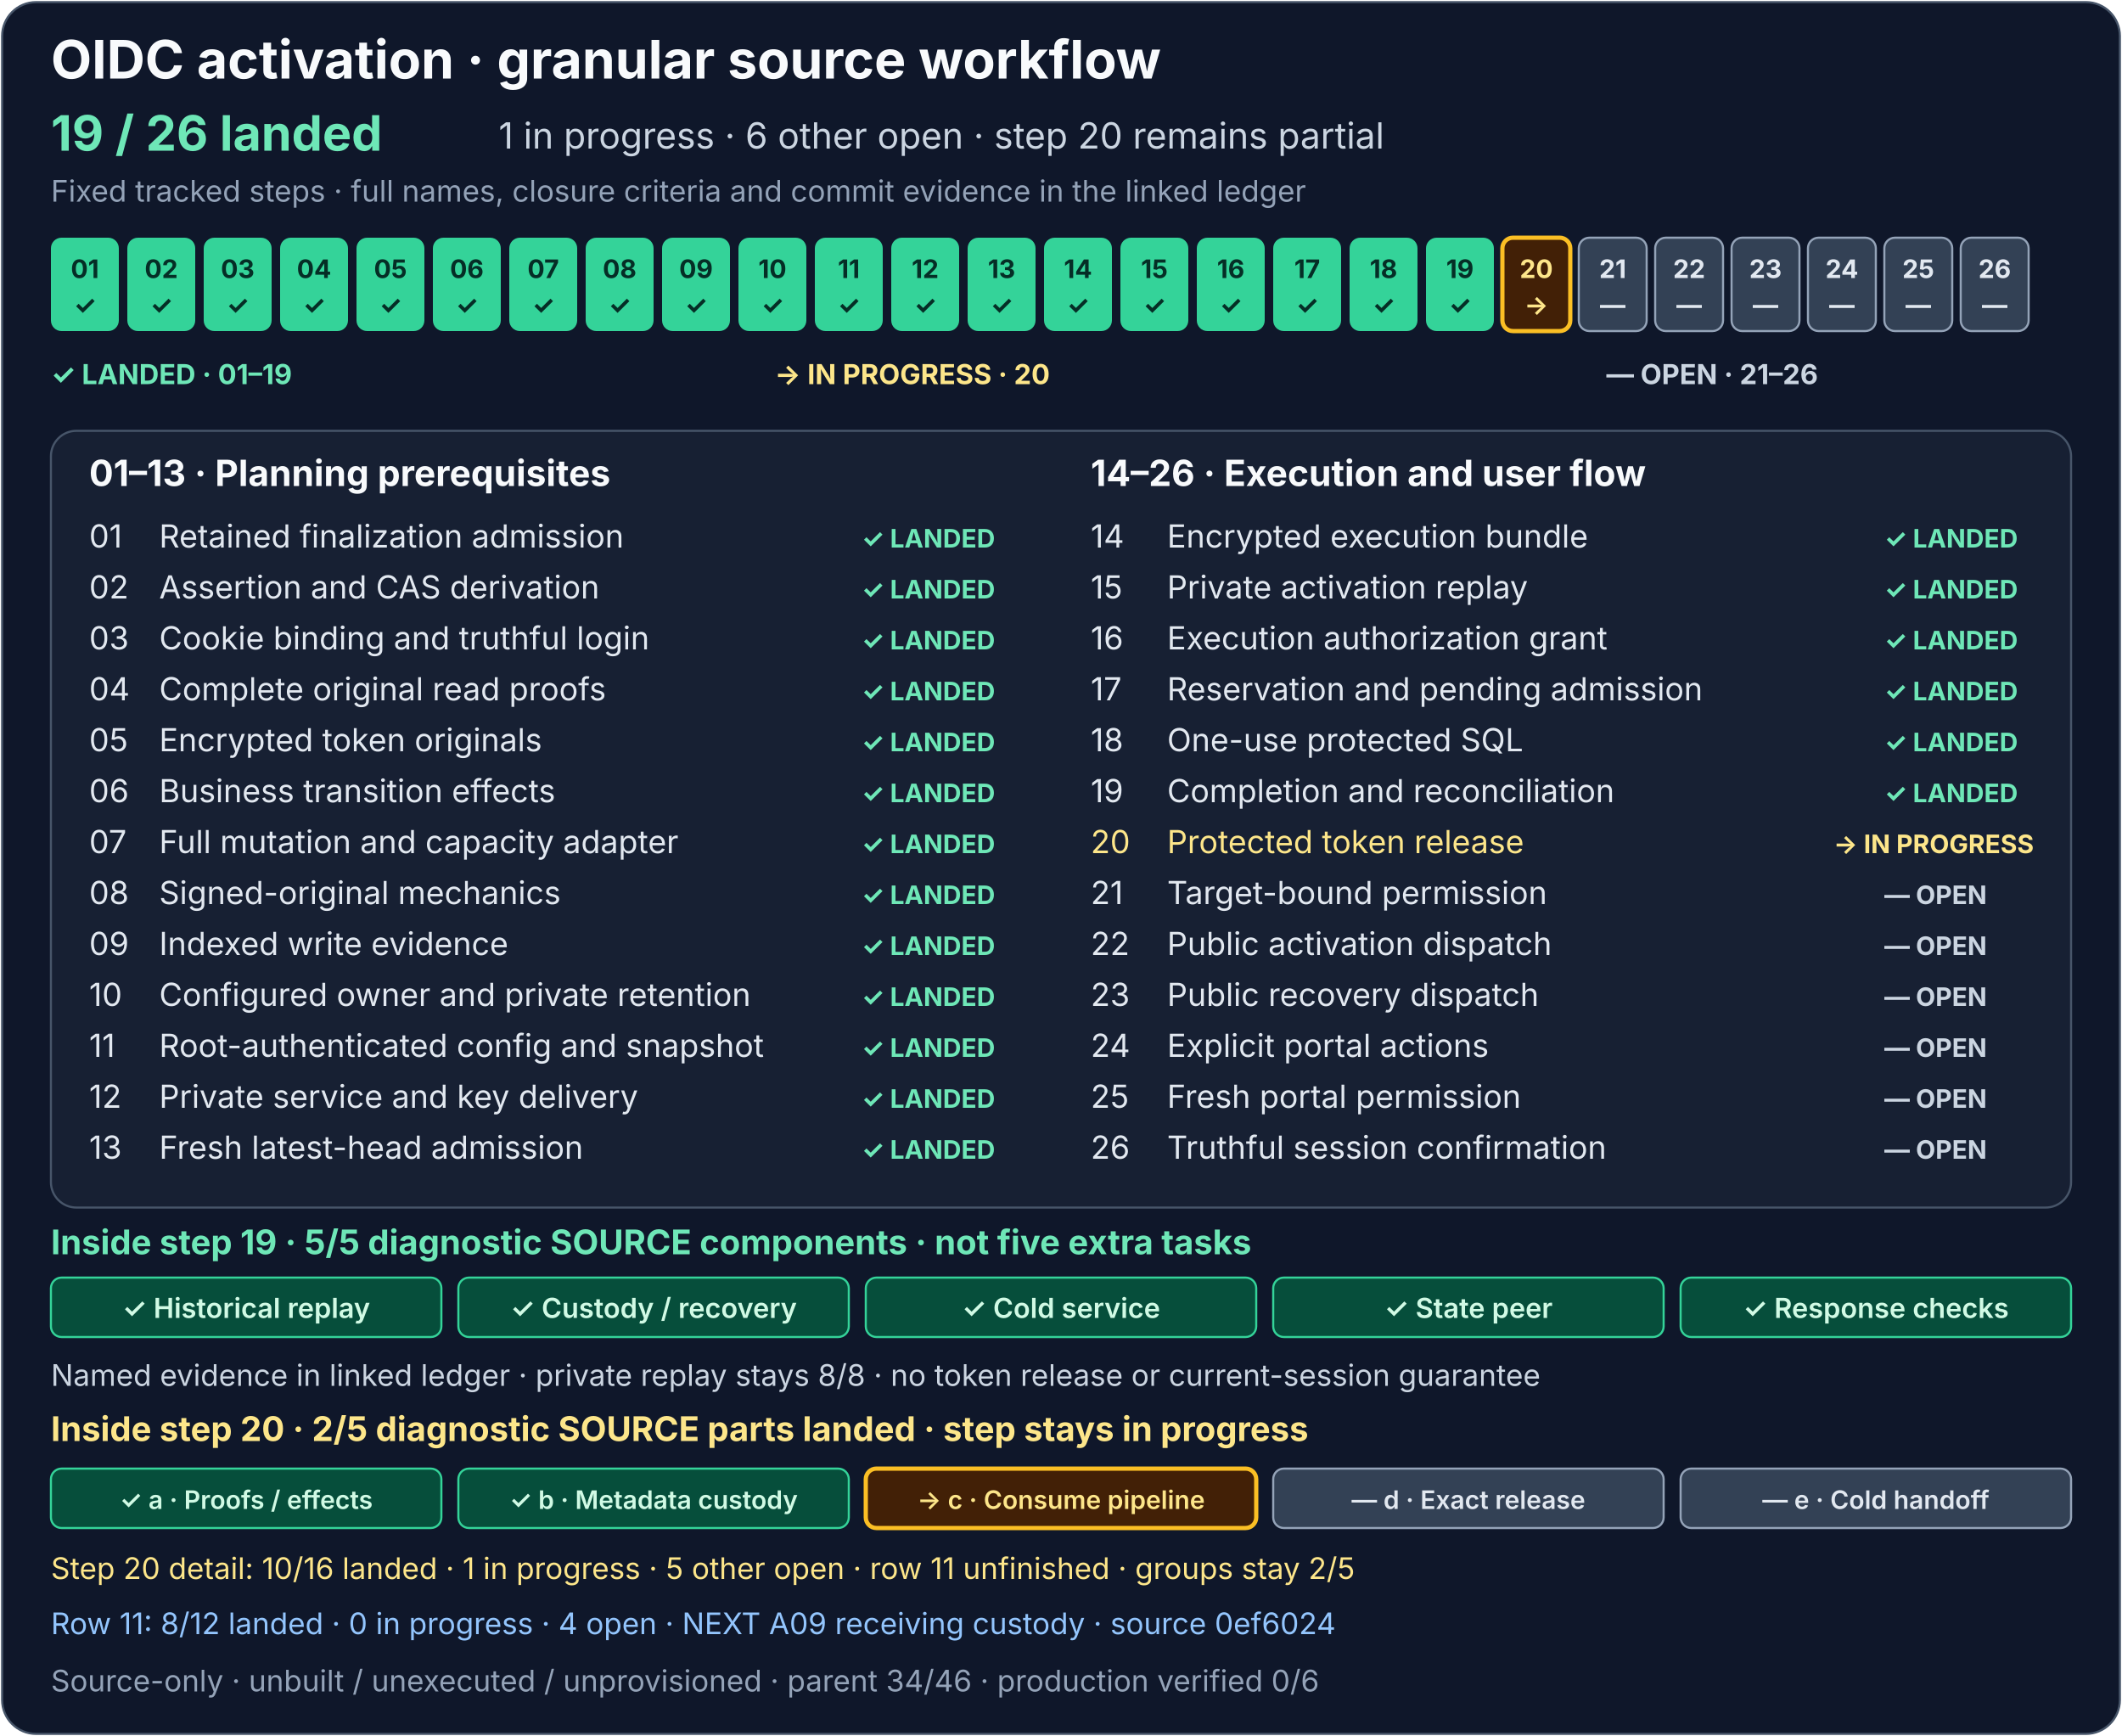
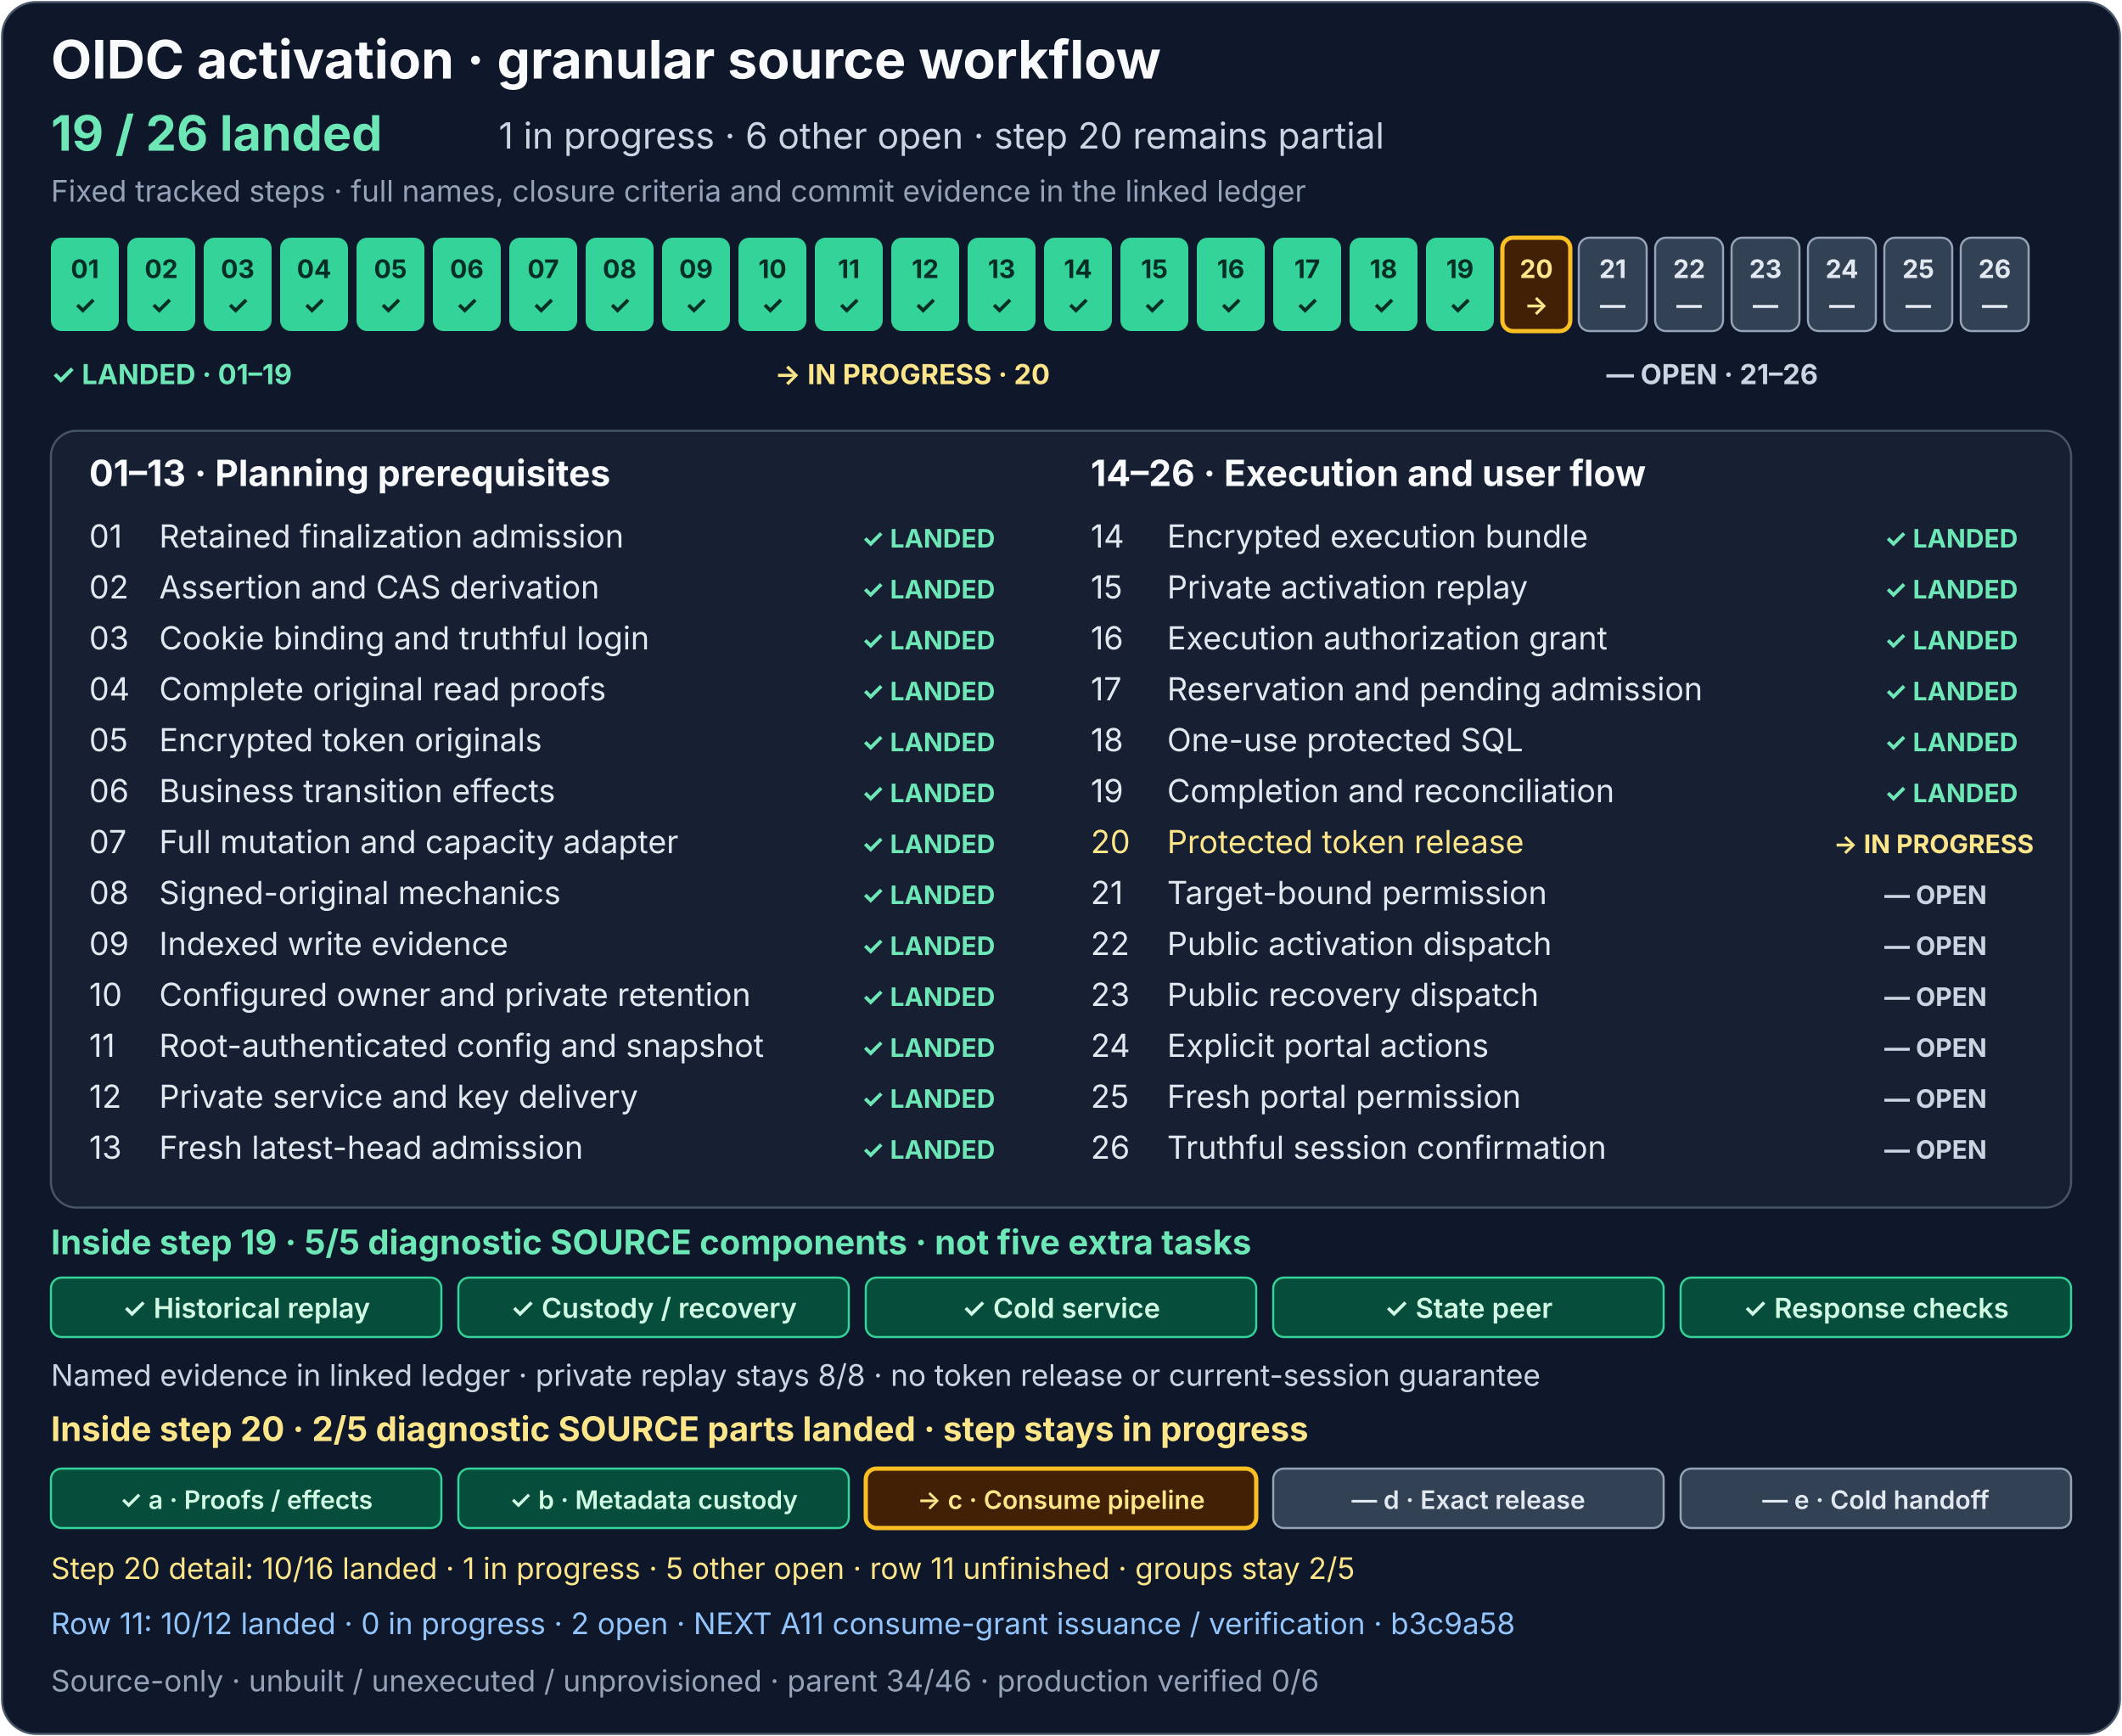
<svg xmlns="http://www.w3.org/2000/svg" width="1000" height="818" viewBox="0 0 1000 818" role="img" aria-labelledby="activation-title activation-description">
  <rect x="1" y="1" width="998" height="816" rx="16" fill="#0f172a" stroke="#475569" />
  <g font-family="system-ui, -apple-system, Segoe UI, sans-serif">
    <text x="24" y="37" fill="#f8fafc" font-size="25" font-weight="700">OIDC activation · granular source workflow</text>
    <text x="24" y="71" fill="#6ee7b7" font-size="23" font-weight="700">19 / 26 landed</text>
    <text x="235" y="70" fill="#cbd5e1" font-size="17">1 in progress · 6 other open · step 20 remains partial</text>
    <text x="24" y="95" fill="#94a3b8" font-size="14">Fixed tracked steps · full names, closure criteria and commit evidence in the linked ledger</text>
    <g font-size="12" font-weight="700" text-anchor="middle">
      <g fill="#34d399">
        <rect x="24" y="112" width="32" height="44" rx="5" />
        <rect x="60" y="112" width="32" height="44" rx="5" />
        <rect x="96" y="112" width="32" height="44" rx="5" />
        <rect x="132" y="112" width="32" height="44" rx="5" />
        <rect x="168" y="112" width="32" height="44" rx="5" />
        <rect x="204" y="112" width="32" height="44" rx="5" />
        <rect x="240" y="112" width="32" height="44" rx="5" />
        <rect x="276" y="112" width="32" height="44" rx="5" />
        <rect x="312" y="112" width="32" height="44" rx="5" />
        <rect x="348" y="112" width="32" height="44" rx="5" />
        <rect x="384" y="112" width="32" height="44" rx="5" />
        <rect x="420" y="112" width="32" height="44" rx="5" />
        <rect x="456" y="112" width="32" height="44" rx="5" />
        <rect x="492" y="112" width="32" height="44" rx="5" />
      </g>
      <rect x="528" y="112" width="32" height="44" rx="5" fill="#34d399" />
      <g fill="#334155" stroke="#94a3b8">
        <rect x="564" y="112" width="32" height="44" rx="5" fill="#34d399" stroke="none" />
        <rect x="600" y="112" width="32" height="44" rx="5" fill="#34d399" stroke="none" />
        <rect x="636" y="112" width="32" height="44" rx="5" fill="#34d399" stroke="none" />
        <rect x="672" y="112" width="32" height="44" rx="5" fill="#34d399" stroke="none" />
        <rect x="708" y="112" width="32" height="44" rx="5" fill="#422006" stroke="#fbbf24" stroke-width="2" />
        <rect x="744" y="112" width="32" height="44" rx="5" />
        <rect x="780" y="112" width="32" height="44" rx="5" />
        <rect x="816" y="112" width="32" height="44" rx="5" />
        <rect x="852" y="112" width="32" height="44" rx="5" />
        <rect x="888" y="112" width="32" height="44" rx="5" />
        <rect x="924" y="112" width="32" height="44" rx="5" />
      </g>
      <g fill="#052e26">
        <text x="40" y="131">01</text>
        <text x="76" y="131">02</text>
        <text x="112" y="131">03</text>
        <text x="148" y="131">04</text>
        <text x="184" y="131">05</text>
        <text x="220" y="131">06</text>
        <text x="256" y="131">07</text>
        <text x="292" y="131">08</text>
        <text x="328" y="131">09</text>
        <text x="364" y="131">10</text>
        <text x="400" y="131">11</text>
        <text x="436" y="131">12</text>
        <text x="472" y="131">13</text>
        <text x="508" y="131">14</text>
        <text x="40" y="148">✓</text>
        <text x="76" y="148">✓</text>
        <text x="112" y="148">✓</text>
        <text x="148" y="148">✓</text>
        <text x="184" y="148">✓</text>
        <text x="220" y="148">✓</text>
        <text x="256" y="148">✓</text>
        <text x="292" y="148">✓</text>
        <text x="328" y="148">✓</text>
        <text x="364" y="148">✓</text>
        <text x="400" y="148">✓</text>
        <text x="436" y="148">✓</text>
        <text x="472" y="148">✓</text>
        <text x="508" y="148">✓</text>
      </g>
      <g fill="#052e26">
        <text x="544" y="131">15</text>
        <text x="544" y="148">✓</text>
      </g>
      <g fill="#e2e8f0">
        <text x="580" y="131" fill="#052e26">16</text>
        <text x="616" y="131" fill="#052e26">17</text>
        <text x="652" y="131" fill="#052e26">18</text>
        <text x="688" y="131" fill="#052e26">19</text>
        <text x="724" y="131" fill="#fde68a">20</text>
        <text x="760" y="131">21</text>
        <text x="796" y="131">22</text>
        <text x="832" y="131">23</text>
        <text x="868" y="131">24</text>
        <text x="904" y="131">25</text>
        <text x="940" y="131">26</text>
        <text x="580" y="148" fill="#052e26">✓</text>
        <text x="616" y="148" fill="#052e26">✓</text>
        <text x="652" y="148" fill="#052e26">✓</text>
        <text x="688" y="148" fill="#052e26">✓</text>
        <text x="724" y="148" fill="#fde68a">→</text>
        <text x="760" y="148">—</text>
        <text x="796" y="148">—</text>
        <text x="832" y="148">—</text>
        <text x="868" y="148">—</text>
        <text x="904" y="148">—</text>
        <text x="940" y="148">—</text>
      </g>
    </g>
    <g font-size="13" font-weight="700">
      <text x="24" y="181" fill="#6ee7b7">✓ LANDED · 01–19</text>
      <text x="365" y="181" fill="#fde68a">→ IN PROGRESS · 20</text>
      <text x="757" y="181" fill="#cbd5e1">— OPEN · 21–26</text>
    </g>
    <rect x="24" y="203" width="952" height="366" rx="12" fill="#172033" stroke="#475569" />
    <text x="42" y="229" fill="#f8fafc" font-size="17" font-weight="700">01–13 · Planning prerequisites</text>
    <text x="514" y="229" fill="#f8fafc" font-size="17" font-weight="700">14–26 · Execution and user flow</text>
    <g font-size="15" fill="#e2e8f0">
      <text x="42" y="258">01</text>
      <text x="75" y="258">Retained finalization admission</text>
      <text x="42" y="282">02</text>
      <text x="75" y="282">Assertion and CAS derivation</text>
      <text x="42" y="306">03</text>
      <text x="75" y="306">Cookie binding and truthful login</text>
      <text x="42" y="330">04</text>
      <text x="75" y="330">Complete original read proofs</text>
      <text x="42" y="354">05</text>
      <text x="75" y="354">Encrypted token originals</text>
      <text x="42" y="378">06</text>
      <text x="75" y="378">Business transition effects</text>
      <text x="42" y="402">07</text>
      <text x="75" y="402">Full mutation and capacity adapter</text>
      <text x="42" y="426">08</text>
      <text x="75" y="426">Signed-original mechanics</text>
      <text x="42" y="450">09</text>
      <text x="75" y="450">Indexed write evidence</text>
      <text x="42" y="474">10</text>
      <text x="75" y="474">Configured owner and private retention</text>
      <text x="42" y="498">11</text>
      <text x="75" y="498">Root-authenticated config and snapshot</text>
      <text x="42" y="522">12</text>
      <text x="75" y="522">Private service and key delivery</text>
      <text x="42" y="546">13</text>
      <text x="75" y="546">Fresh latest-head admission</text>
      <text x="514" y="258">14</text>
      <text x="550" y="258">Encrypted execution bundle</text>
      <text x="514" y="282">15</text>
      <text x="550" y="282">Private activation replay</text>
      <text x="514" y="306">16</text>
      <text x="550" y="306">Execution authorization grant</text>
      <text x="514" y="330">17</text>
      <text x="550" y="330">Reservation and pending admission</text>
      <text x="514" y="354">18</text>
      <text x="550" y="354">One-use protected SQL</text>
      <text x="514" y="378">19</text>
      <text x="550" y="378">Completion and reconciliation</text>
      <text x="514" y="402" fill="#fde68a">20</text>
      <text x="550" y="402" fill="#fde68a">Protected token release</text>
      <text x="514" y="426">21</text>
      <text x="550" y="426">Target-bound permission</text>
      <text x="514" y="450">22</text>
      <text x="550" y="450">Public activation dispatch</text>
      <text x="514" y="474">23</text>
      <text x="550" y="474">Public recovery dispatch</text>
      <text x="514" y="498">24</text>
      <text x="550" y="498">Explicit portal actions</text>
      <text x="514" y="522">25</text>
      <text x="550" y="522">Fresh portal permission</text>
      <text x="514" y="546">26</text>
      <text x="550" y="546">Truthful session confirmation</text>
    </g>
    <g font-size="12" font-weight="700" fill="#6ee7b7">
      <text x="406" y="258">✓ LANDED</text>
      <text x="406" y="282">✓ LANDED</text>
      <text x="406" y="306">✓ LANDED</text>
      <text x="406" y="330">✓ LANDED</text>
      <text x="406" y="354">✓ LANDED</text>
      <text x="406" y="378">✓ LANDED</text>
      <text x="406" y="402">✓ LANDED</text>
      <text x="406" y="426">✓ LANDED</text>
      <text x="406" y="450">✓ LANDED</text>
      <text x="406" y="474">✓ LANDED</text>
      <text x="406" y="498">✓ LANDED</text>
      <text x="406" y="522">✓ LANDED</text>
      <text x="406" y="546">✓ LANDED</text>
      <text x="888" y="258">✓ LANDED</text>
      <text x="888" y="282">✓ LANDED</text>
      <text x="888" y="306">✓ LANDED</text>
      <text x="888" y="330">✓ LANDED</text>
      <text x="888" y="354">✓ LANDED</text>
      <text x="888" y="378">✓ LANDED</text>
      <text x="864" y="402" fill="#fde68a">→ IN PROGRESS</text>
      <text x="888" y="426" fill="#cbd5e1">— OPEN</text>
      <text x="888" y="450" fill="#cbd5e1">— OPEN</text>
      <text x="888" y="474" fill="#cbd5e1">— OPEN</text>
      <text x="888" y="498" fill="#cbd5e1">— OPEN</text>
      <text x="888" y="522" fill="#cbd5e1">— OPEN</text>
      <text x="888" y="546" fill="#cbd5e1">— OPEN</text>
    </g>
    <text x="24" y="591" fill="#6ee7b7" font-size="16" font-weight="700">Inside step 19 · 5/5 diagnostic SOURCE components · not five extra tasks</text>
    <g fill="#064e3b" stroke="#34d399">
      <rect x="24" y="602" width="184" height="28" rx="5" />
      <rect x="216" y="602" width="184" height="28" rx="5" />
      <rect x="408" y="602" width="184" height="28" rx="5" />
      <rect x="600" y="602" width="184" height="28" rx="5" />
      <rect x="792" y="602" width="184" height="28" rx="5" />
    </g>
    <g fill="#d1fae5" font-size="13" font-weight="600" text-anchor="middle">
      <text x="116" y="621">✓ Historical replay</text>
      <text x="308" y="621">✓ Custody / recovery</text>
      <text x="500" y="621">✓ Cold service</text>
      <text x="692" y="621">✓ State peer</text>
      <text x="884" y="621">✓ Response checks</text>
    </g>
    <text x="24" y="653" fill="#cbd5e1" font-size="14">Named evidence in linked ledger · private replay stays 8/8 · no token release or current-session guarantee</text>
    <text x="24" y="679" fill="#fde68a" font-size="16" font-weight="700">Inside step 20 · 2/5 diagnostic SOURCE parts landed · step stays in progress</text>
    <g>
      <rect x="24" y="692" width="184" height="28" rx="5" fill="#064e3b" stroke="#34d399" />
      <rect x="216" y="692" width="184" height="28" rx="5" fill="#064e3b" stroke="#34d399" />
      <rect x="408" y="692" width="184" height="28" rx="5" fill="#422006" stroke="#fbbf24" stroke-width="2" />
      <rect x="600" y="692" width="184" height="28" rx="5" fill="#334155" stroke="#94a3b8" />
      <rect x="792" y="692" width="184" height="28" rx="5" fill="#334155" stroke="#94a3b8" />
    </g>
    <g font-size="12" font-weight="600" text-anchor="middle">
      <text x="116" y="711" fill="#d1fae5">✓ a · Proofs / effects</text>
      <text x="308" y="711" fill="#d1fae5">✓ b · Metadata custody</text>
      <text x="500" y="711" fill="#fde68a">→ c · Consume pipeline</text>
      <text x="692" y="711" fill="#e2e8f0">— d · Exact release</text>
      <text x="884" y="711" fill="#e2e8f0">— e · Cold handoff</text>
    </g>
    <text x="24" y="744" fill="#fde68a" font-size="14">Step 20 detail: 10/16 landed · 1 in progress · 5 other open · row 11 unfinished · groups stay 2/5</text>
-     <text x="24" y="770" fill="#93c5fd" font-size="14">Row 11: 8/12 landed · 0 in progress · 4 open · NEXT A09 receiving custody · source 0ef6024</text>
+     <text x="24" y="770" fill="#93c5fd" font-size="14">Row 11: 10/12 landed · 0 in progress · 2 open · NEXT A11 consume-grant issuance / verification · b3c9a58</text>
    <text x="24" y="797" fill="#94a3b8" font-size="14">Source-only · unbuilt / unexecuted / unprovisioned · parent 34/46 · production verified 0/6</text>
  </g>
</svg>
